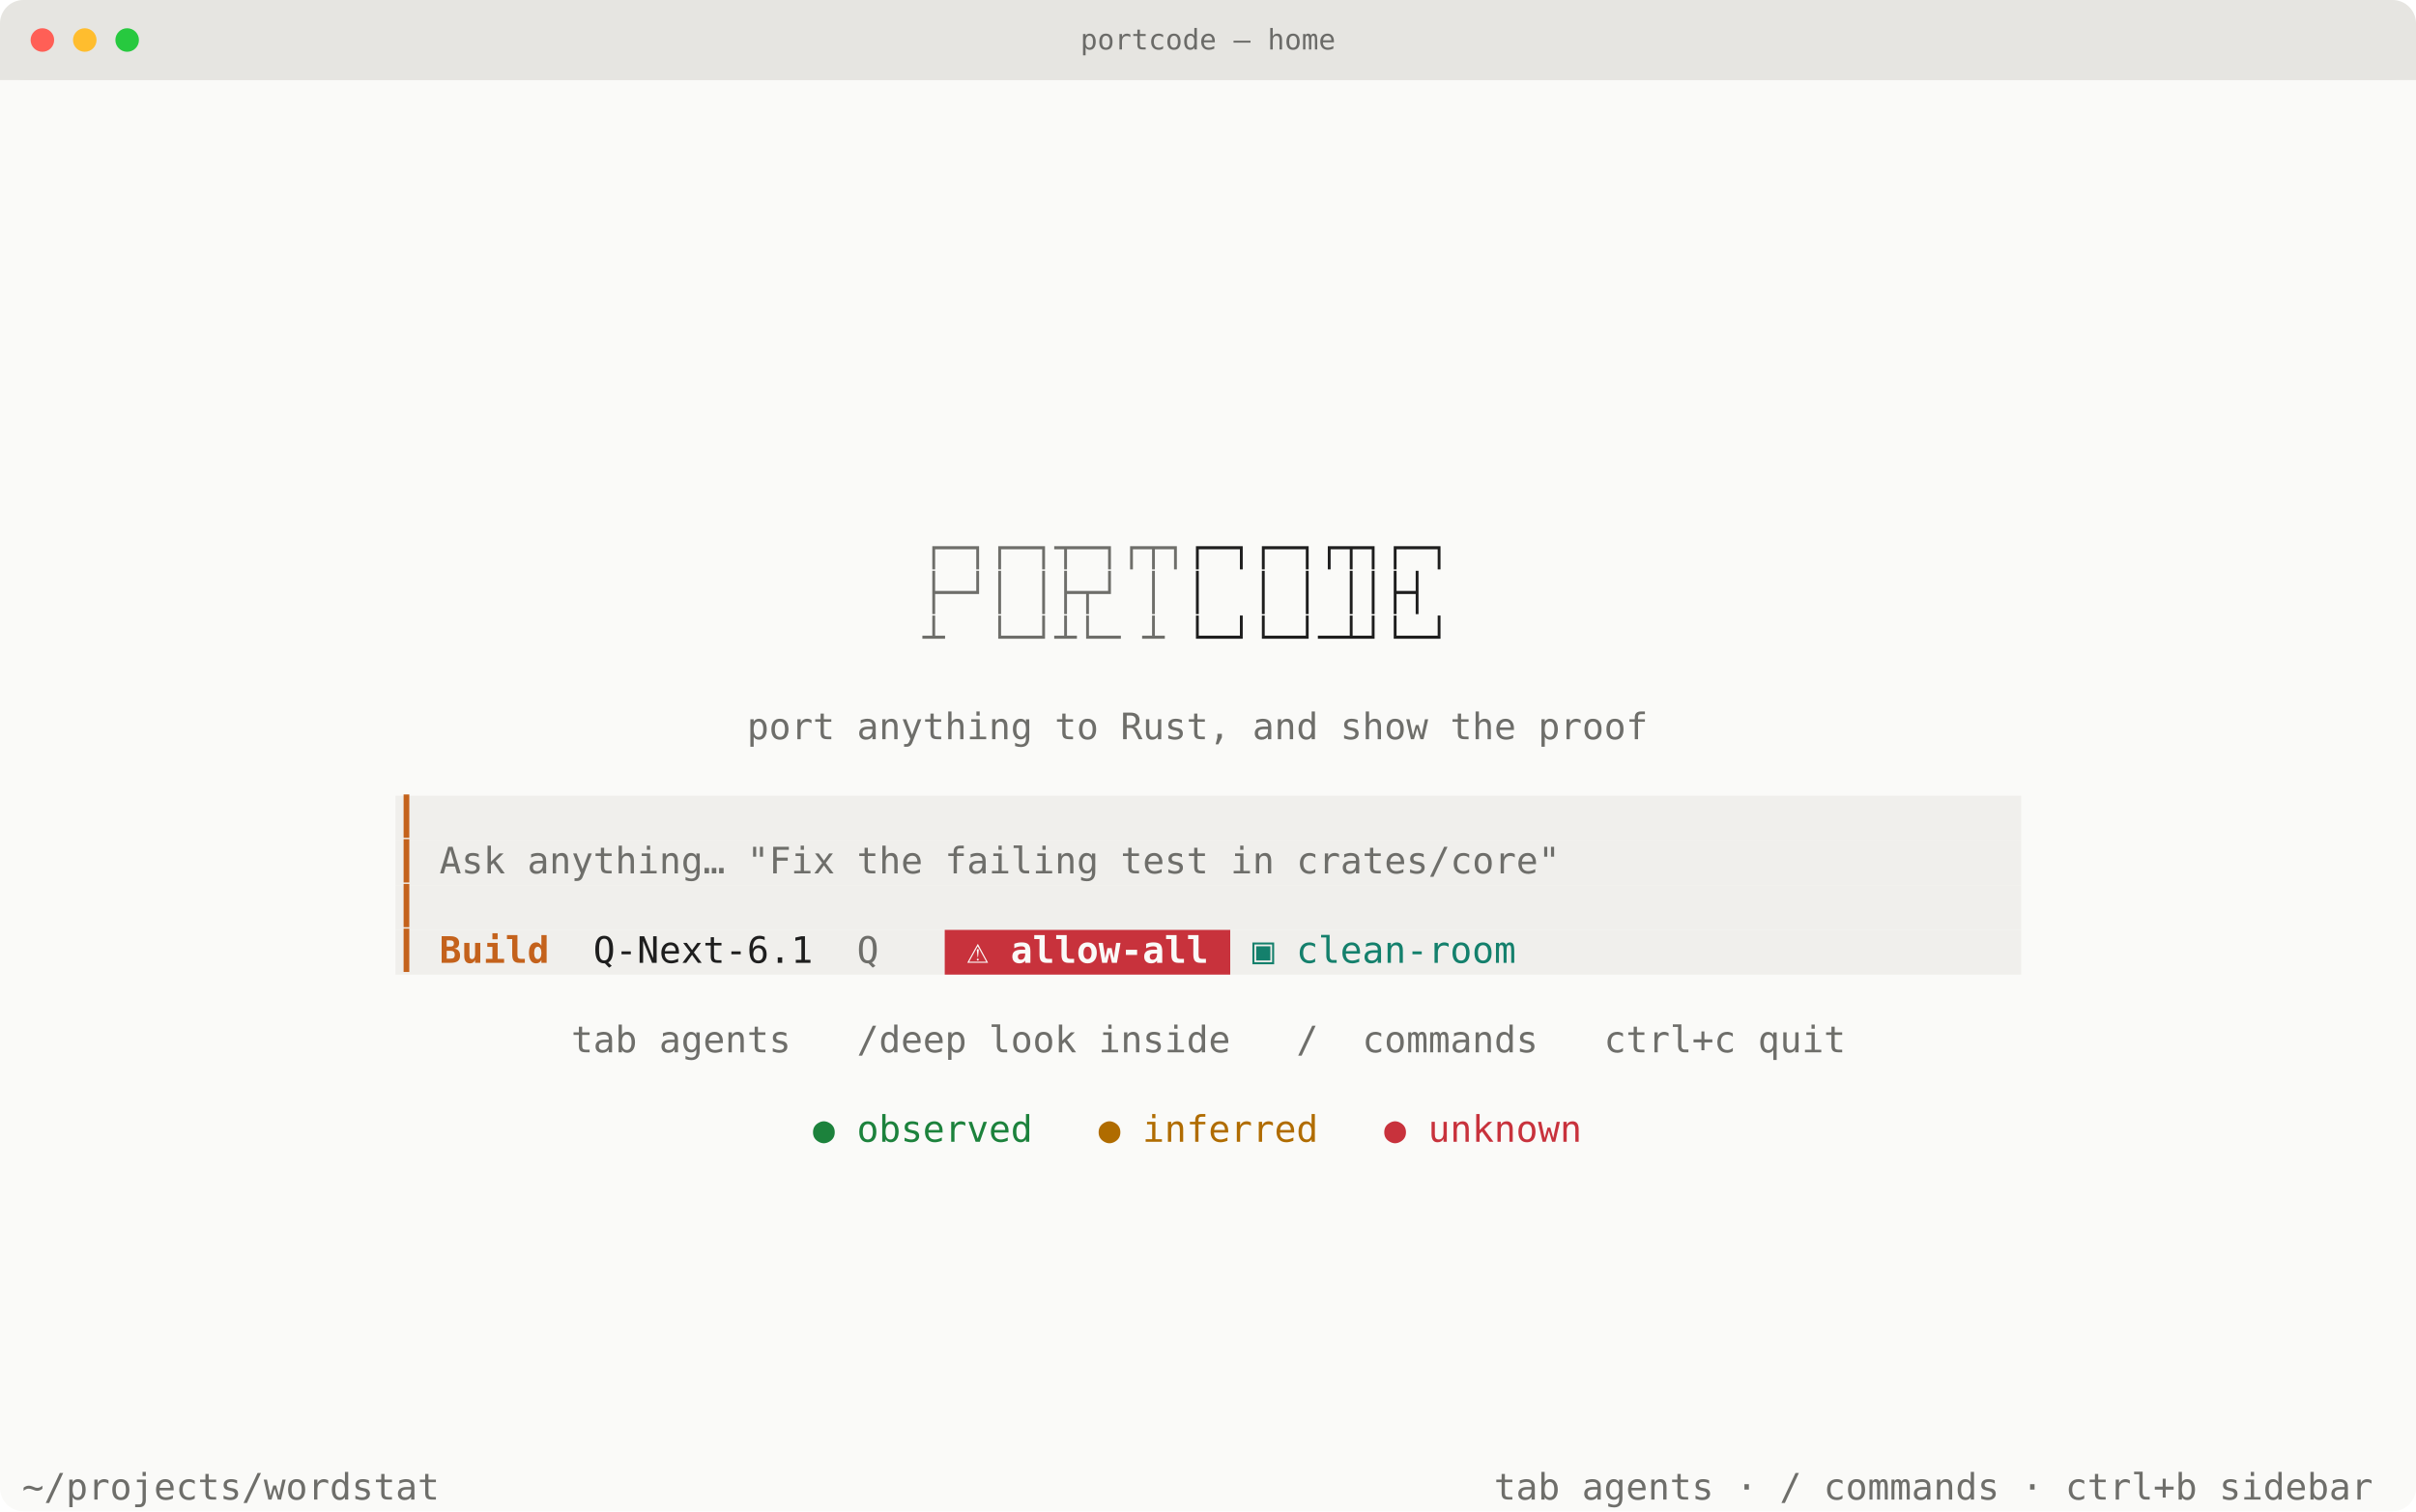
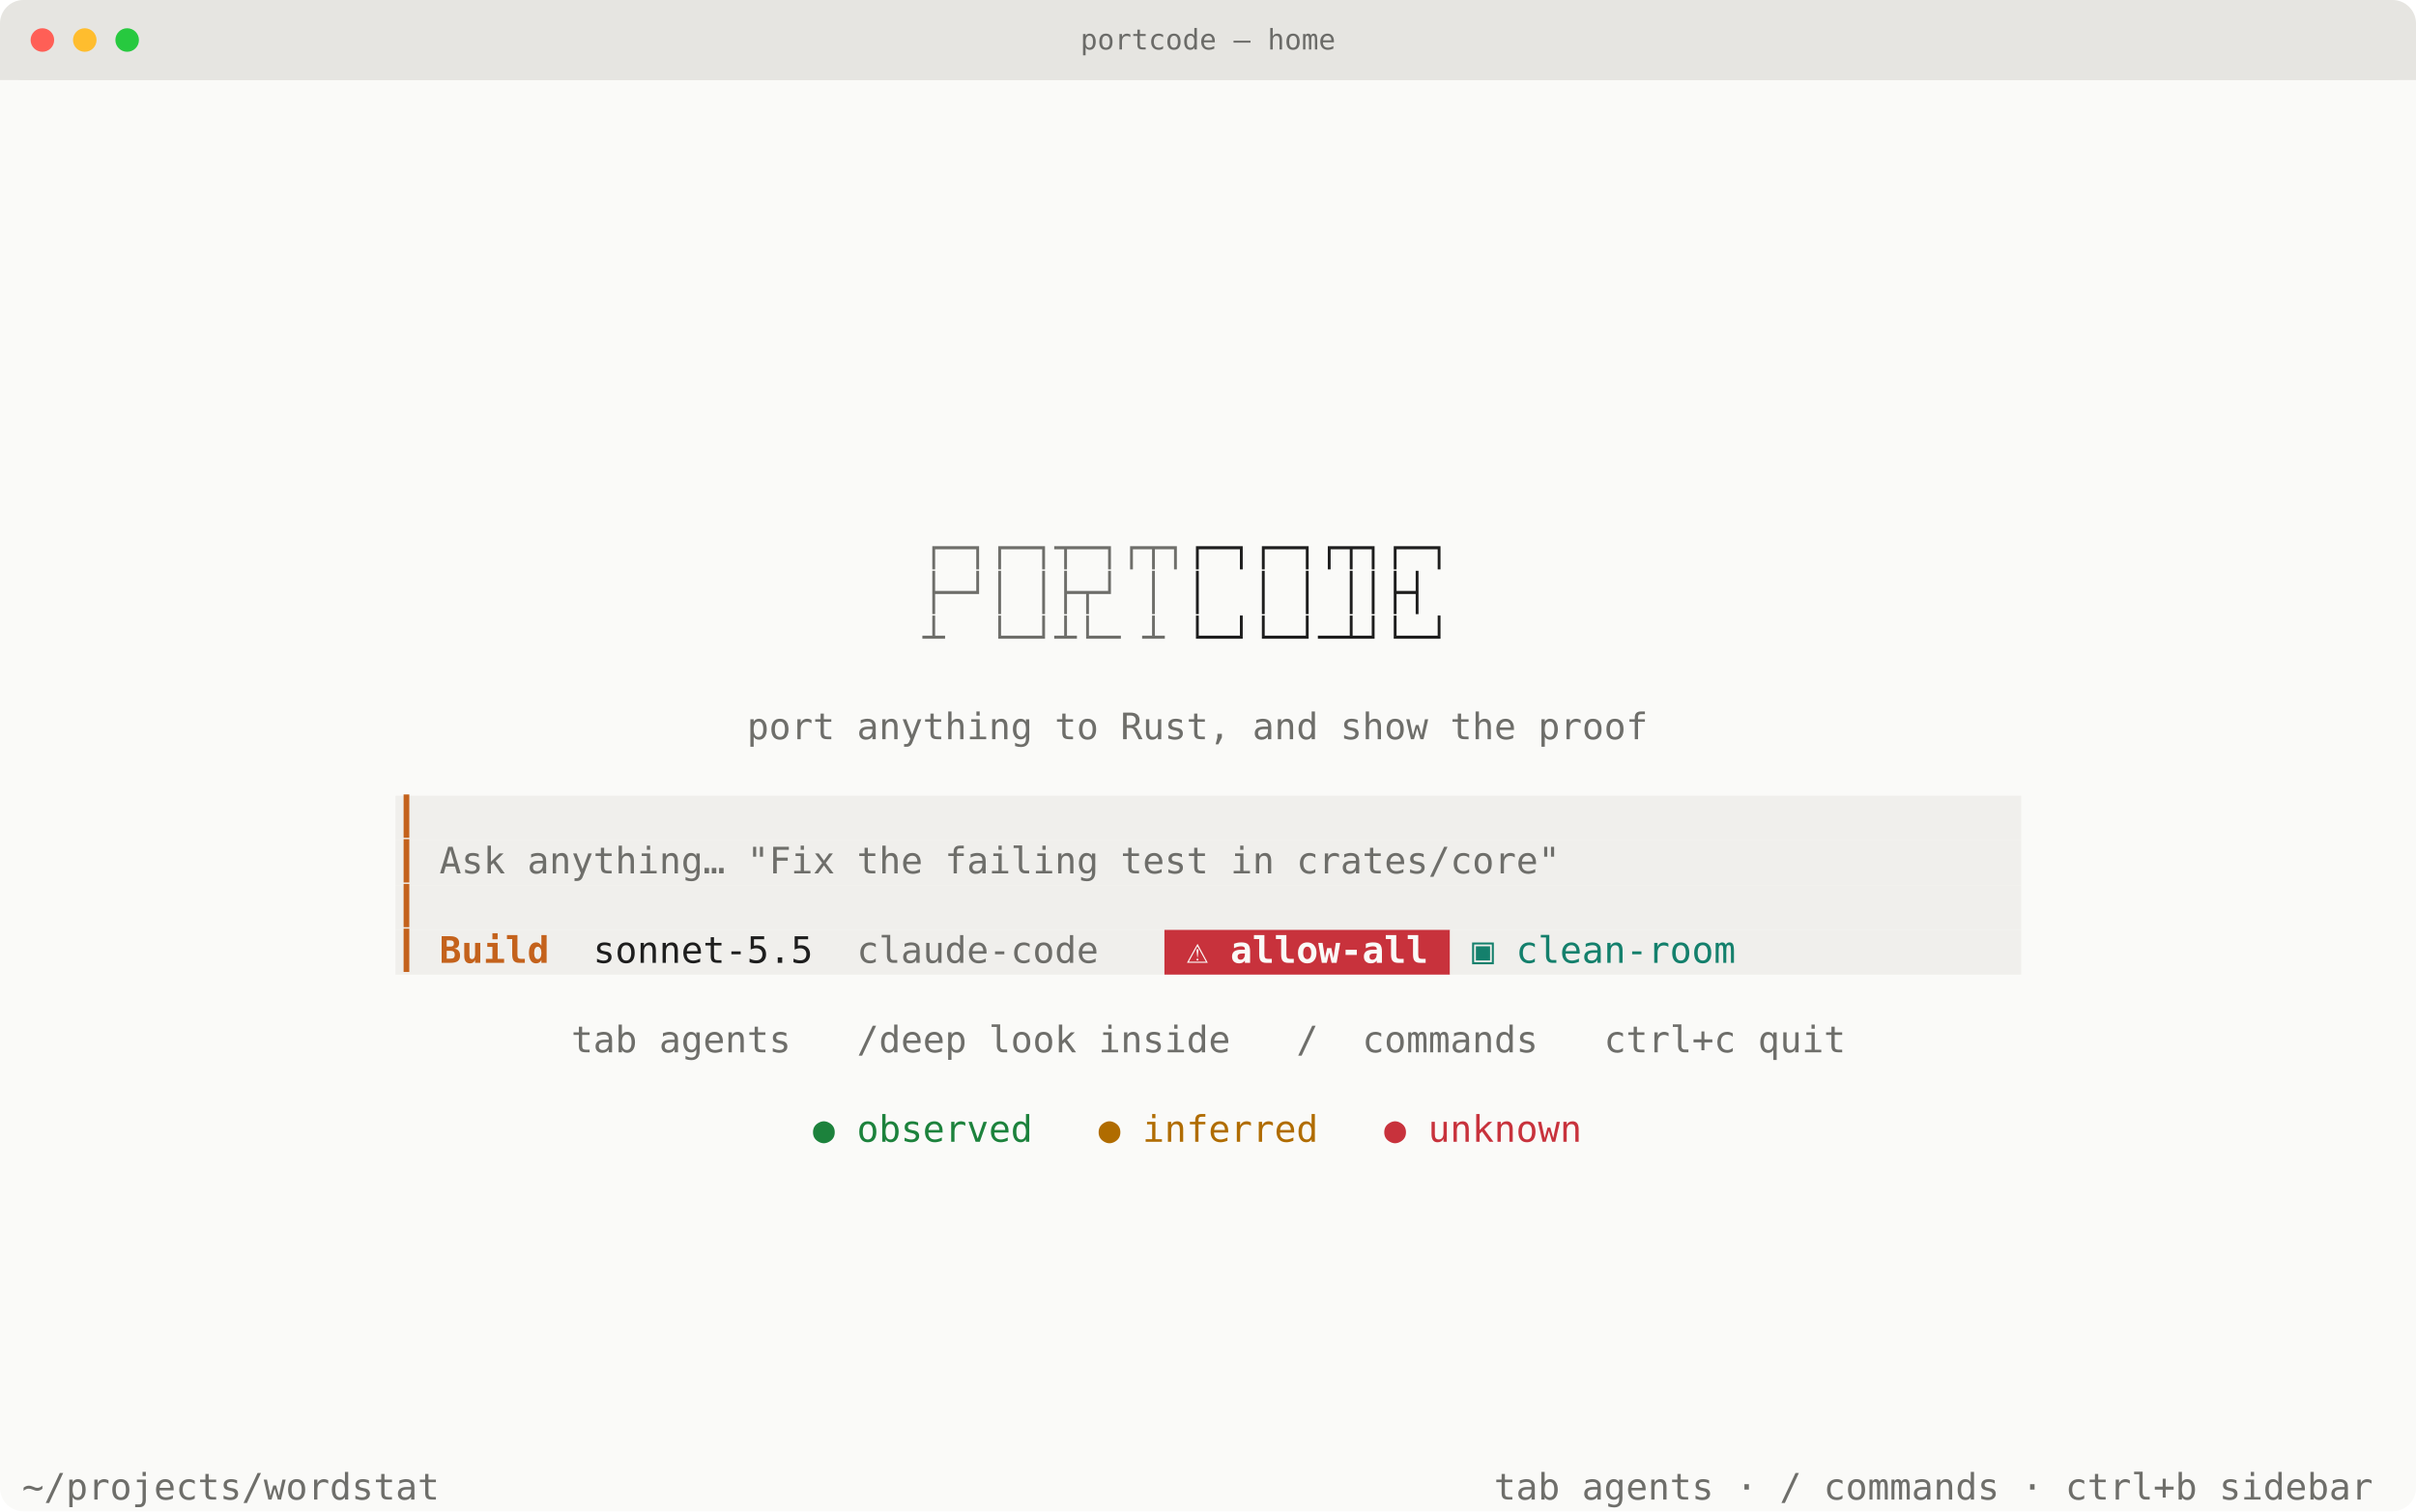
<svg xmlns="http://www.w3.org/2000/svg" width="1026" height="642" viewBox="0 0 1026 642" role="img" aria-label="portcode — home">
  <rect width="1026" height="642" rx="10" fill="#fafaf8" />
  <rect width="1026" height="34" rx="10" fill="#e6e5e1" />
  <rect y="24" width="1026" height="10" fill="#e6e5e1" />
  <circle cx="18" cy="17" r="5" fill="#ff5f56" />
  <circle cx="36" cy="17" r="5" fill="#ffbd2e" />
  <circle cx="54" cy="17" r="5" fill="#27c93f" />
  <text x="513" y="21" fill="#6b6b68" font-family="ui-monospace,Menlo,monospace" font-size="12" text-anchor="middle">portcode — home</text>
  <rect x="167.94" y="338.00" width="690.42" height="19" fill="#f0efec" />
  <rect x="167.94" y="357.00" width="690.42" height="19" fill="#f0efec" />
  <rect x="167.94" y="376.00" width="690.42" height="19" fill="#f0efec" />
-   <rect x="167.94" y="395.00" width="233.25" height="19" fill="#f0efec" />
-   <rect x="401.19" y="395.00" width="121.29" height="19" fill="#c8323c" />
-   <rect x="522.48" y="395.00" width="335.88" height="19" fill="#f0efec" />
+   <rect x="167.94" y="395.00" width="326.55" height="19" fill="#f0efec" />
+   <rect x="494.49" y="395.00" width="121.29" height="19" fill="#c8323c" />
+   <rect x="615.78" y="395.00" width="242.58" height="19" fill="#f0efec" />
  <g font-family="ui-monospace,SFMono-Regular,Menlo,Consolas,'DejaVu Sans Mono',monospace" font-size="15.5" xml:space="preserve">
    <text x="391.86" y="238.00" fill="#6e6e6a" textLength="111.96" lengthAdjust="spacingAndGlyphs">┌─┐┌─┐┬─┐┌┬┐</text>
    <text x="503.82" y="238.00" fill="#1e1e1e" textLength="111.96" lengthAdjust="spacingAndGlyphs" font-weight="700">┌─┐┌─┐┌┬┐┌─┐</text>
    <text x="391.86" y="257.00" fill="#6e6e6a" textLength="111.96" lengthAdjust="spacingAndGlyphs">├─┘│ │├┬┘ │ </text>
    <text x="503.82" y="257.00" fill="#1e1e1e" textLength="111.96" lengthAdjust="spacingAndGlyphs" font-weight="700">│  │ │ ││├┤ </text>
    <text x="391.86" y="276.00" fill="#6e6e6a" textLength="111.96" lengthAdjust="spacingAndGlyphs">┴  └─┘┴└─ ┴ </text>
    <text x="503.82" y="276.00" fill="#1e1e1e" textLength="111.96" lengthAdjust="spacingAndGlyphs" font-weight="700">└─┘└─┘─┴┘└─┘</text>
    <text x="317.22" y="314.00" fill="#6e6e6a" textLength="382.53" lengthAdjust="spacingAndGlyphs">port anything to Rust, and show the proof</text>
    <text x="167.94" y="352.00" fill="#c4621c" textLength="9.33" lengthAdjust="spacingAndGlyphs">┃</text>
    <text x="167.94" y="371.00" fill="#c4621c" textLength="9.33" lengthAdjust="spacingAndGlyphs">┃</text>
    <text x="177.27" y="371.00" fill="#6e6e6a" textLength="485.16" lengthAdjust="spacingAndGlyphs"> Ask anything… "Fix the failing test in crates/core"</text>
    <text x="167.94" y="390.00" fill="#c4621c" textLength="9.33" lengthAdjust="spacingAndGlyphs">┃</text>
    <text x="167.94" y="409.00" fill="#c4621c" textLength="9.33" lengthAdjust="spacingAndGlyphs">┃</text>
    <text x="186.60" y="409.00" fill="#c4621c" textLength="46.65" lengthAdjust="spacingAndGlyphs" font-weight="700">Build</text>
-     <text x="233.25" y="409.00" fill="#1e1e1e" textLength="111.96" lengthAdjust="spacingAndGlyphs">  Q-Next-6.1</text>
-     <text x="345.21" y="409.00" fill="#6e6e6a" textLength="27.99" lengthAdjust="spacingAndGlyphs">  Q</text>
-     <text x="401.19" y="409.00" fill="#fafaf8" textLength="121.29" lengthAdjust="spacingAndGlyphs" font-weight="700"> ⚠ allow-all </text>
-     <text x="531.81" y="409.00" fill="#14806c" textLength="111.96" lengthAdjust="spacingAndGlyphs">▣ clean-room</text>
+     <text x="233.25" y="409.00" fill="#1e1e1e" textLength="111.96" lengthAdjust="spacingAndGlyphs">  sonnet-5.5</text>
+     <text x="345.21" y="409.00" fill="#6e6e6a" textLength="121.29" lengthAdjust="spacingAndGlyphs">  claude-code</text>
+     <text x="494.49" y="409.00" fill="#fafaf8" textLength="121.29" lengthAdjust="spacingAndGlyphs" font-weight="700"> ⚠ allow-all </text>
+     <text x="625.11" y="409.00" fill="#14806c" textLength="111.96" lengthAdjust="spacingAndGlyphs">▣ clean-room</text>
    <text x="242.58" y="447.00" fill="#6e6e6a" textLength="541.14" lengthAdjust="spacingAndGlyphs">tab agents   /deep look inside   /  commands   ctrl+c quit</text>
    <text x="345.21" y="485.00" fill="#1c823c" textLength="93.30" lengthAdjust="spacingAndGlyphs">● observed</text>
    <text x="438.51" y="485.00" fill="#b06c00" textLength="121.29" lengthAdjust="spacingAndGlyphs">   ● inferred</text>
    <text x="559.80" y="485.00" fill="#c8323c" textLength="111.96" lengthAdjust="spacingAndGlyphs">   ● unknown</text>
    <text x="0.00" y="637.00" fill="#6e6e6a" textLength="186.60" lengthAdjust="spacingAndGlyphs"> ~/projects/wordstat</text>
    <text x="634.44" y="637.00" fill="#6e6e6a" textLength="391.86" lengthAdjust="spacingAndGlyphs">tab agents · / commands · ctrl+b sidebar  </text>
  </g>
</svg>
